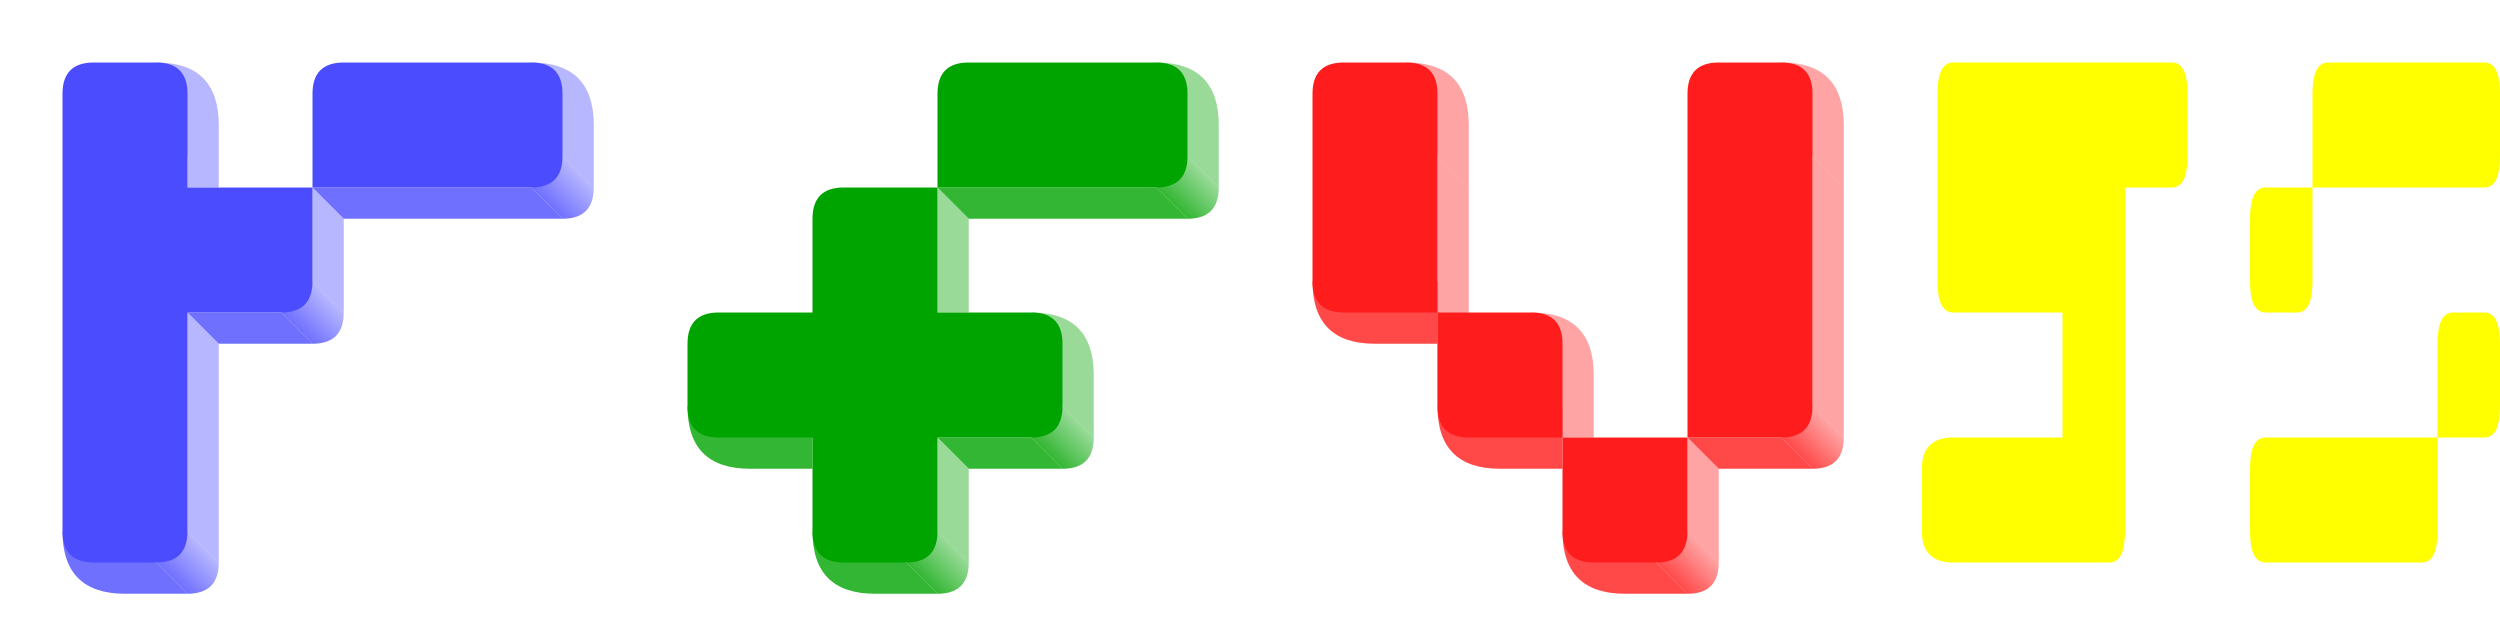
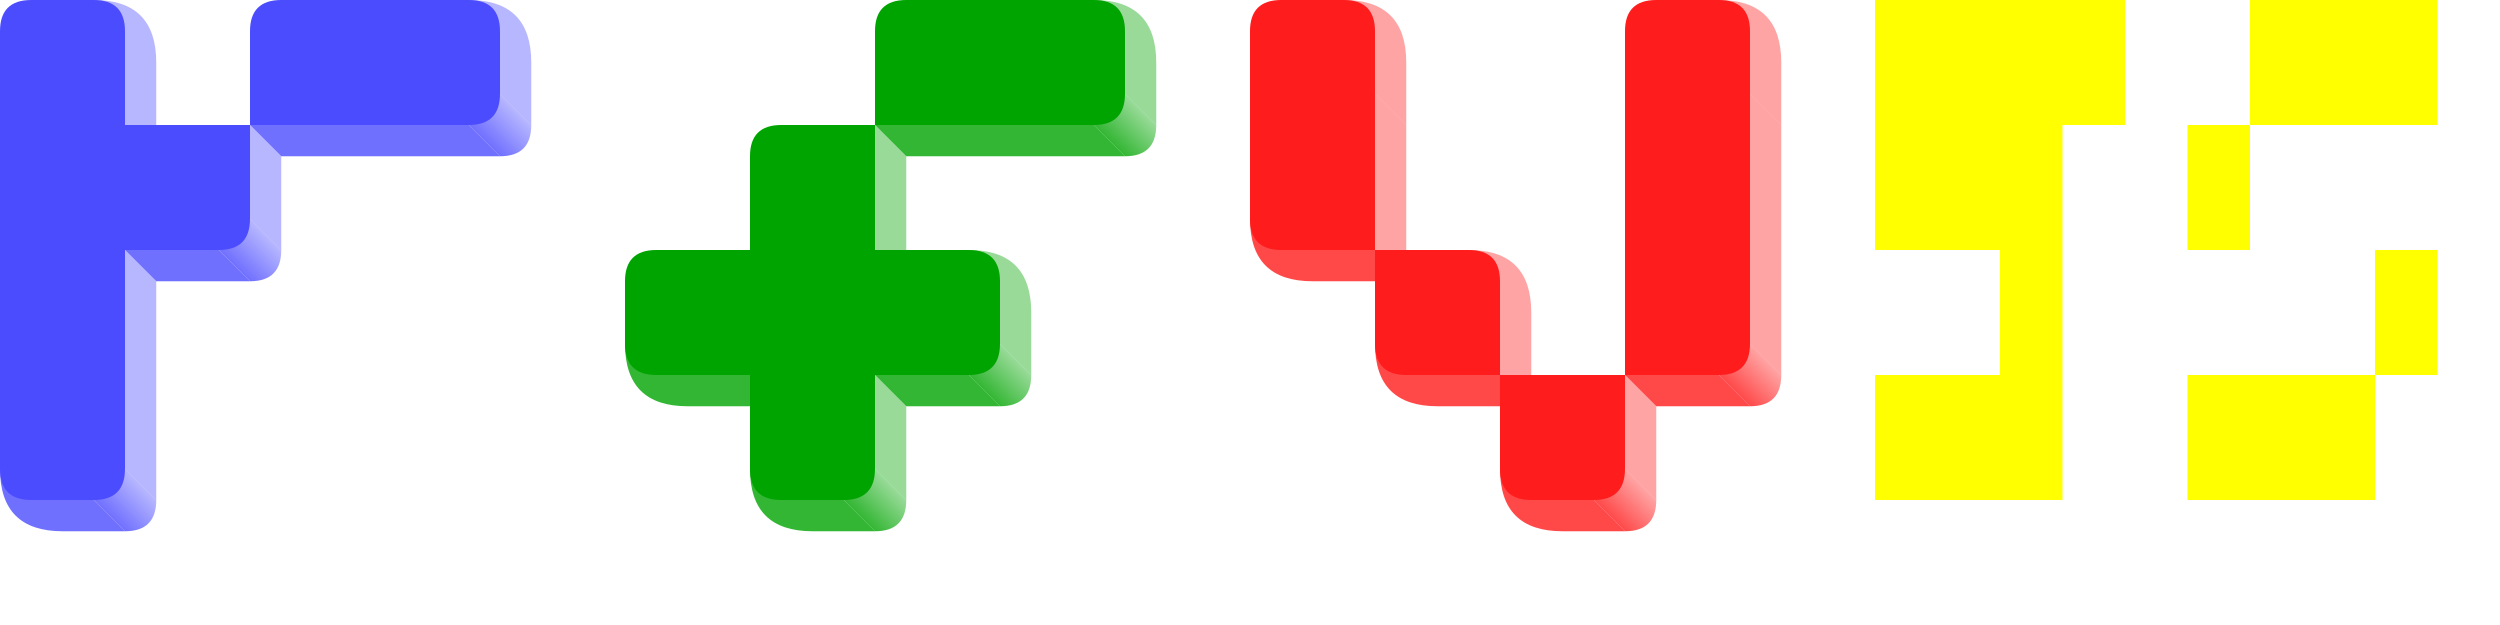
- <svg xmlns="http://www.w3.org/2000/svg" id="svg126" version="1.1" width="800" height="200">
-   <defs id="defs16">
+ <svg xmlns="http://www.w3.org/2000/svg" version="1.1" width="800" height="200">
+   <defs>
    <linearGradient y2="0%" x2="100%" y1="100%" x1="0%" id="blue">
-       <stop id="stop2" style="stop-color:rgb(76, 76, 255);stop-opacity:1" offset="100%" />
+       <stop style="stop-color:rgb(76, 76, 255);stop-opacity:1" offset="100%" />
    </linearGradient>
    <linearGradient y2="0%" x2="100%" y1="100%" x1="0%" id="blue_bottom">
-       <stop id="stop5" style="stop-color:rgb(76, 76, 255);stop-opacity:0.8" offset="100%" />
+       <stop style="stop-color:rgb(76, 76, 255);stop-opacity:0.8" offset="100%" />
    </linearGradient>
    <linearGradient y2="0%" x2="100%" y1="100%" x1="0%" id="blue_right">
-       <stop id="stop8" style="stop-color:rgb(76, 76, 255);stop-opacity:0.4" offset="100%" />
+       <stop style="stop-color:rgb(76, 76, 255);stop-opacity:0.4" offset="100%" />
    </linearGradient>
    <linearGradient y2="0%" x2="100%" y1="100%" x1="0%" id="blue_grad">
-       <stop id="stop11" style="stop-color:rgb(76, 76, 255);stop-opacity:0.8" offset="25%" />
-       <stop id="stop13" style="stop-color:rgb(76, 76, 255);stop-opacity:0.4" offset="75%" />
+       <stop style="stop-color:rgb(76, 76, 255);stop-opacity:0.8" offset="25%" />
+       <stop style="stop-color:rgb(76, 76, 255);stop-opacity:0.4" offset="75%" />
    </linearGradient>
  </defs>
-   <path id="path18" fill="url(#blue_bottom)" d="M 20 170 l 30 10 l 10 10 h -20 q -20 0 -20 -20 z" />
-   <path id="path20" fill="url(#blue_grad)" d="M 50 180 l 10 -10 l 10 10 q 0 10 -10 10 z" />
-   <path id="path22" fill="url(#blue_right)" d="M 60 100 l 10 10 l 0 70 l -10 -10 z" />
-   <path id="path24" fill="url(#blue_bottom)" d="M 60 100 h 30 l 10 10 h -30 z" />
-   <path id="path26" fill="url(#blue_grad)" d="M 90 100 l 10 -10 l 10 10 q 0 10 -10 10 z" />
-   <path id="path28" fill="url(#blue_right)" d="M 100 60 l 10 10 v 30 l -10 -10 z" />
-   <path id="path30" fill="url(#blue_bottom)" d="M 100 60 h 70 l 10 10 h -70 z" />
-   <path id="path32" fill="url(#blue_grad)" d="M 170 60 l 10 -10 l 10 10 q 0 10 -10 10 z" />
-   <path id="path34" fill="url(#blue_right)" d="M 190 30 v 30 l -10 -10 l -10 -30 q 20 0 20 20 z" />
-   <path id="path36" fill="url(#blue_right)" d="M 70 30 v 30 h -10 v-10 l -10 -30 q 20 0 20 20 z" />
-   <path id="path38" fill="url(#blue)" d="M 20 30 q 0 -10 10 -10 h 20 q 10 0 10 10 v 30 h 40 v -30 q 0 -10 10 -10 h 60 q 10 0 10 10 v 20 q 0 10 -10 10 h -70 v 30 q 0 10 -10 10 h -30 v 70 q 0 10 -10 10 h -20 q -10 0 -10 -10 z" />
-   <defs id="defs54">
+   <path fill="url(#blue_bottom)" d="M 0 150 l 30 10 l 10 10 h -20 q -20 0 -20 -20 z" />
+   <path fill="url(#blue_grad)" d="M 30 160 l 10 -10 l 10 10 q 0 10 -10 10 z" />
+   <path fill="url(#blue_right)" d="M 40 80 l 10 10 l 0 70 l -10 -10 z" />
+   <path fill="url(#blue_bottom)" d="M 40 80 h 30 l 10 10 h -30 z" />
+   <path fill="url(#blue_grad)" d="M 70 80 l 10 -10 l 10 10 q 0 10 -10 10 z" />
+   <path fill="url(#blue_right)" d="M 80 40 l 10 10 v 30 l -10 -10 z" />
+   <path fill="url(#blue_bottom)" d="M 80 40 h 70 l 10 10 h -70 z" />
+   <path fill="url(#blue_grad)" d="M 150 40 l 10 -10 l 10 10 q 0 10 -10 10 z" />
+   <path fill="url(#blue_right)" d="M 170 10 v 30 l -10 -10 l -10 -30 q 20 0 20 20 z" />
+   <path fill="url(#blue_right)" d="M 50 10 v 30 h -10 v-10 l -10 -30 q 20 0 20 20 z" />
+   <path fill="url(#blue)" d="M 0 10 q 0 -10 10 -10 h 20 q 10 0 10 10 v 30 h 40 v -30 q 0 -10 10 -10 h 60 q 10 0 10 10 v 20 q 0 10 -10 10 h -70 v 30 q 0 10 -10 10 h -30 v 70 q 0 10 -10 10 h -20 q -10 0 -10 -10 z" />
+   <defs>
    <linearGradient y2="0%" x2="100%" y1="100%" x1="0%" id="green">
-       <stop id="stop40" style="stop-color:rgb(0, 164, 0);stop-opacity:1" offset="100%" />
+       <stop style="stop-color:rgb(0, 164, 0);stop-opacity:1" offset="100%" />
    </linearGradient>
    <linearGradient y2="0%" x2="100%" y1="100%" x1="0%" id="green_bottom">
-       <stop id="stop43" style="stop-color:rgb(0, 164, 0);stop-opacity:0.8" offset="100%" />
+       <stop style="stop-color:rgb(0, 164, 0);stop-opacity:0.8" offset="100%" />
    </linearGradient>
    <linearGradient y2="0%" x2="100%" y1="100%" x1="0%" id="green_right">
-       <stop id="stop46" style="stop-color:rgb(0, 164, 0);stop-opacity:0.4" offset="100%" />
+       <stop style="stop-color:rgb(0, 164, 0);stop-opacity:0.4" offset="100%" />
    </linearGradient>
    <linearGradient y2="0%" x2="100%" y1="100%" x1="0%" id="green_grad">
-       <stop id="stop49" style="stop-color:rgb(0, 164, 0);stop-opacity:0.8" offset="25%" />
-       <stop id="stop51" style="stop-color:rgb(0, 164, 0);stop-opacity:0.4" offset="75%" />
+       <stop style="stop-color:rgb(0, 164, 0);stop-opacity:0.8" offset="25%" />
+       <stop style="stop-color:rgb(0, 164, 0);stop-opacity:0.4" offset="75%" />
    </linearGradient>
  </defs>
-   <path id="path56" fill="url(#green_bottom)" d="M 220 130 h 40 v 20 h -20 q -20 0 -20 -20 z" />
-   <path id="path58" fill="url(#green_bottom)" d="M 260 170 l 30 10 l 10 10 h -20 q -20 0 -20 -20 z" />
-   <path id="path60" fill="url(#green_grad)" d="M 290 180 l 10 -10 l 10 10 q 0 10 -10 10 z" />
-   <path id="path62" fill="url(#green_right)" d="M 310 180 v -30 l -10 -10 v 30 z" />
-   <path id="path64" fill="url(#green_bottom)" d="M 300 140 h 30 l 10 10 h -30 z" />
-   <path id="path66" fill="url(#green_grad)" d="M 330 140 l 10 -10 l 10 10 q 0 10 -10 10 z" />
-   <path id="path68" fill="url(#green_right)" d="M 350 110 v 30 l -10 -10 l -10 -30 q 20 0 20 20 z" />
-   <path id="path70" fill="url(#green_right)" d="M 300 60 l 10 10  v 30 h -10 z" />
-   <path id="path72" fill="url(#green_bottom)" d="M 300 60 h 70 l 10 10 h -70 z" />
-   <path id="path74" fill="url(#green_grad)" d="M 370 60 l 10 -10 l 10 10 q 0 10 -10 10 z" />
-   <path id="path76" fill="url(#green_right)" d="M 390 30 v 30 l -10 -10 l -10 -30 q 20 0 20 20 z" />
-   <path id="path78" fill="url(#green)" d="M 370 20 q 10 0 10 10 v 20 q 0 10 -10 10 h -70 v 40 h 30 q 10 0 10 10 v 20 q 0 10 -10 10 h -30 v 30 q 0 10 -10 10 h -20 q -10 0 -10 -10 v -30 h -30 q -10 0 -10 -10 v -20 q 0 -10 10 -10 h 30 v -30 q 0 -10 10 -10 h 30 v -30 q 0 -10 10 -10 z" />
-   <defs id="defs94">
+   <path fill="url(#green_bottom)" d="M 200 110 h 40 v 20 h -20 q -20 0 -20 -20 z" />
+   <path fill="url(#green_bottom)" d="M 240 150 l 30 10 l 10 10 h -20 q -20 0 -20 -20 z" />
+   <path fill="url(#green_grad)" d="M 270 160 l 10 -10 l 10 10 q 0 10 -10 10 z" />
+   <path fill="url(#green_right)" d="M 290 160 v -30 l -10 -10 v 30 z" />
+   <path fill="url(#green_bottom)" d="M 280 120 h 30 l 10 10 h -30 z" />
+   <path fill="url(#green_grad)" d="M 310 120 l 10 -10 l 10 10 q 0 10 -10 10 z" />
+   <path fill="url(#green_right)" d="M 330 90 v 30 l -10 -10 l -10 -30 q 20 0 20 20 z" />
+   <path fill="url(#green_right)" d="M 280 40 l 10 10  v 30 h -10 z" />
+   <path fill="url(#green_bottom)" d="M 280 40 h 70 l 10 10 h -70 z" />
+   <path fill="url(#green_grad)" d="M 350 40 l 10 -10 l 10 10 q 0 10 -10 10 z" />
+   <path fill="url(#green_right)" d="M 370 10 v 30 l -10 -10 l -10 -30 q 20 0 20 20 z" />
+   <path fill="url(#green)" d="M 350 0 q 10 0 10 10 v 20 q 0 10 -10 10 h -70 v 40 h 30 q 10 0 10 10 v 20 q 0 10 -10 10 h -30 v 30 q 0 10 -10 10 h -20 q -10 0 -10 -10 v -30 h -30 q -10 0 -10 -10 v -20 q 0 -10 10 -10 h 30 v -30 q 0 -10 10 -10 h 30 v -30 q 0 -10 10 -10 z" />
+   <defs>
    <linearGradient y2="0%" x2="100%" y1="100%" x1="0%" id="red">
-       <stop id="stop80" style="stop-color:rgb(255, 28, 28);stop-opacity:1" offset="100%" />
+       <stop style="stop-color:rgb(255, 28, 28);stop-opacity:1" offset="100%" />
    </linearGradient>
    <linearGradient y2="0%" x2="100%" y1="100%" x1="0%" id="red_bottom">
-       <stop id="stop83" style="stop-color:rgb(255, 28, 28);stop-opacity:0.8" offset="100%" />
+       <stop style="stop-color:rgb(255, 28, 28);stop-opacity:0.8" offset="100%" />
    </linearGradient>
    <linearGradient y2="0%" x2="100%" y1="100%" x1="0%" id="red_right">
-       <stop id="stop86" style="stop-color:rgb(255, 28, 28);stop-opacity:0.4" offset="100%" />
+       <stop style="stop-color:rgb(255, 28, 28);stop-opacity:0.4" offset="100%" />
    </linearGradient>
    <linearGradient y2="0%" x2="100%" y1="100%" x1="0%" id="red_grad">
-       <stop id="stop89" style="stop-color:rgb(255, 28, 28);stop-opacity:0.8" offset="25%" />
-       <stop id="stop91" style="stop-color:rgb(255, 28, 28);stop-opacity:0.4" offset="75%" />
+       <stop style="stop-color:rgb(255, 28, 28);stop-opacity:0.8" offset="25%" />
+       <stop style="stop-color:rgb(255, 28, 28);stop-opacity:0.4" offset="75%" />
    </linearGradient>
  </defs>
-   <path id="path96" fill="url(#red_bottom)" d="M 420 90 h 40 v 20 h -20 q -20 0 -20 -20 z" />
-   <path id="path98" fill="url(#red_bottom)" d="M 460 130 h 40 v 20 h -20 q -20 0 -20 -20 z" />
-   <path id="path100" fill="url(#red_bottom)" d="M 500 170 l 30 10 l 10 10 h -20 q -20 0 -20 -20 z" />
-   <path id="path102" fill="url(#red_grad)" d="M 530 180 l 10 -10 l 10 10 q 0 10 -10 10 z" />
-   <path id="path104" fill="url(#red_right)" d="M 550 180 v -30 l -10 -10 v 30 z" />
-   <path id="path106" fill="url(#red_bottom)" d="M 540 140 h 30 l 10 10 h -30 z" />
-   <path id="path108" fill="url(#red_grad)" d="M 570 140 l 10 -10 l 10 10 q 0 10 -10 10 z" />
-   <path id="path110" fill="url(#red_right)" d="M 590 60 v 80 l -10 -10 v -80 z" />
-   <path id="path112" fill="url(#red_right)" d="M 590 30 v 30 l -10 -10 l -10 -30 q 20 0 20 20 z" />
-  /&gt;
-    
-    <path id="path114" fill="url(#red_right)" d="M 510 110 v 30 h -10 v-10 l -10 -30 q 20 0 20 20 z" />
-   <path id="path116" fill="url(#red_right)" d="M 470 60 v 80 l -10 -10 v -80 z" />
-   <path id="path118" fill="url(#red_right)" d="M 470 30 v 30 l -10 -10 l -10 -30 q 20 0 20 20 z" />
-   <path id="path120" fill="url(#red)" d="M 420 30 q 0 -10 10 -10 h 20 q 10 0 10 10 v 70 h 30 q 10 0 10 10 v 30 h 40 v -110 q 0 -10 10 -10 h 20 q 10 0 10 10 v 100 q 0 10 -10 10 h -30 v 30 q 0 10 -10 10 h -20 q -10 0 -10 -10 v -30 h -30 q -10 0 -10 -10 v -30 h -30 q -10 0 -10 -10 z" />
-   <path id="path122" fill="rgb(255, 255, 0 )" d="M 620 30 q 0 -10 5 -10 h 70 q 5 0 5 10 v 20 q 0 10 -5 10 h -15 v 110 q 0 10 -5 10 h -50 q -10 0 -10 -10 v -20 q 0 -10 10 -10 h 35 v -40              h -35 q -5 0 -5 -10 z" />
-   <path id="path124" fill="rgb(255, 255, 0)" d="M 740 60 v -30 q 0 -10 5 -10 h 50 q 5 0 5 10 v 20 q 0 10 -5 10 h -55 v 30 q 0 10 -5 10 h -10 q -5 0 -5 -10 v -20 q 0 -10 5 -10 z M 780 140 v -30 q 0 -10 5 -10 h 10 q 5 0 5 10 v 20 q 0 10 -5 10 z v 30 q 0 10 -5 10 h -50 q -5 0 -5 -10 v -20 q 0 -10 5 -10 z" />
+   <path fill="url(#red_bottom)" d="M 400 70 h 40 v 20 h -20 q -20 0 -20 -20 z" />
+   <path fill="url(#red_bottom)" d="M 440 110 h 40 v 20 h -20 q -20 0 -20 -20 z" />
+   <path fill="url(#red_bottom)" d="M 480 150 l 30 10 l 10 10 h -20 q -20 0 -20 -20 z" />
+   <path fill="url(#red_grad)" d="M 510 160 l 10 -10 l 10 10 q 0 10 -10 10 z" />
+   <path fill="url(#red_right)" d="M 530 160 v -30 l -10 -10 v 30 z" />
+   <path fill="url(#red_bottom)" d="M 520 120 h 30 l 10 10 h -30 z" />
+   <path fill="url(#red_grad)" d="M 550 120 l 10 -10 l 10 10 q 0 10 -10 10 z" />
+   <path fill="url(#red_right)" d="M 570 40 v 80 l -10 -10 v -80 z" />
+   <path fill="url(#red_right)" d="M 570 10 v 30 l -10 -10 l -10 -30 q 20 0 20 20 z" />
+   <path fill="url(#red_right)" d="M 490 90 v 30 h -10 v-10 l -10 -30 q 20 0 20 20 z" />
+   <path fill="url(#red_right)" d="M 450 40 v 80 l -10 -10 v -80 z" />
+   <path fill="url(#red_right)" d="M 450 10 v 30 l -10 -10 l -10 -30 q 20 0 20 20 z" />
+   <path fill="url(#red)" d="M 400 10 q 0 -10 10 -10 h 20 q 10 0 10 10 v 70 h 30 q 10 0 10 10 v 30 h 40 v -110 q 0 -10 10 -10 h 20 q 10 0 10 10 v 100 q 0 10 -10 10 h -30 v 30 q 0 10 -10 10 h -20 q -10 0 -10 -10 v -30 h -30 q -10 0 -10 -10 v -30 h -30 q -10 0 -10 -10 z" />
+   <path fill="rgb(255, 255, 0 )" d="M 600 0 h 80 v 40 h -20 v 120 h -60 v -40 h 40 v -40 h -40 z" />
+   <path fill="rgb(255, 255, 0)" d="M 720 40 v -40 h 60 v 40 h -60 v 40 h -20 v -40 z M 760 120 v -40 h 20 v 40 z v 40 h -60 v -40  z" />
</svg>
